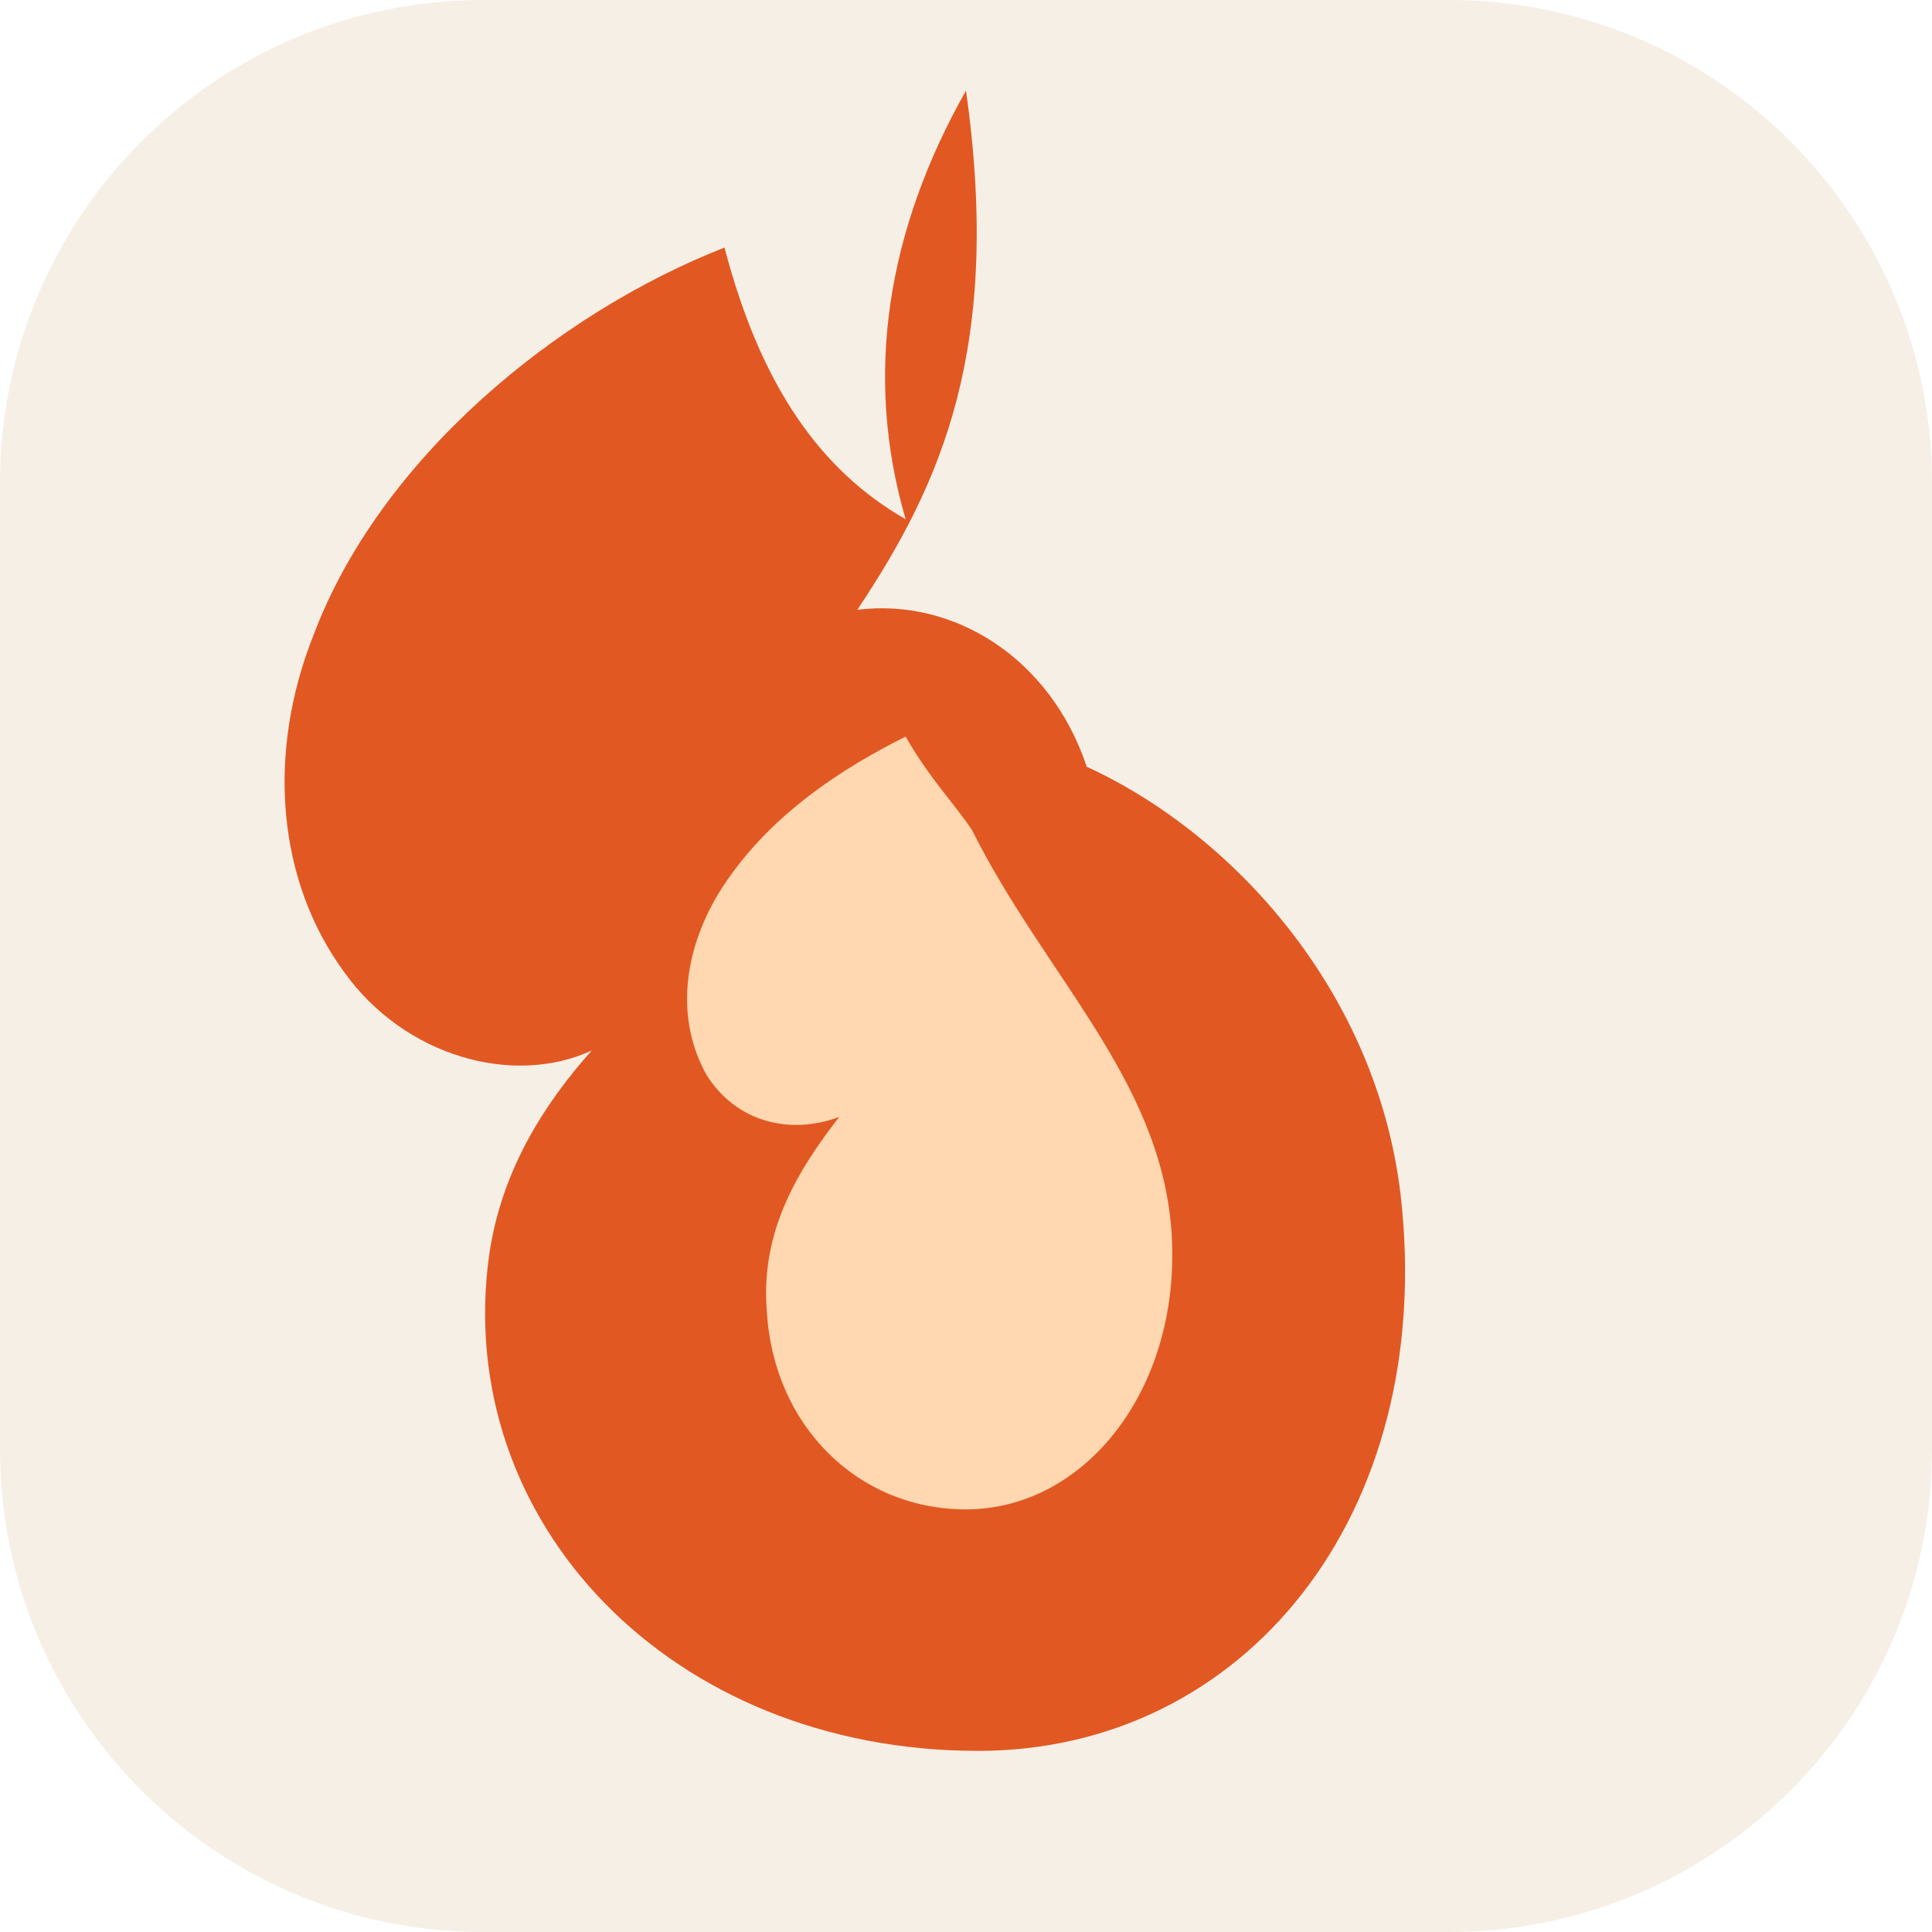
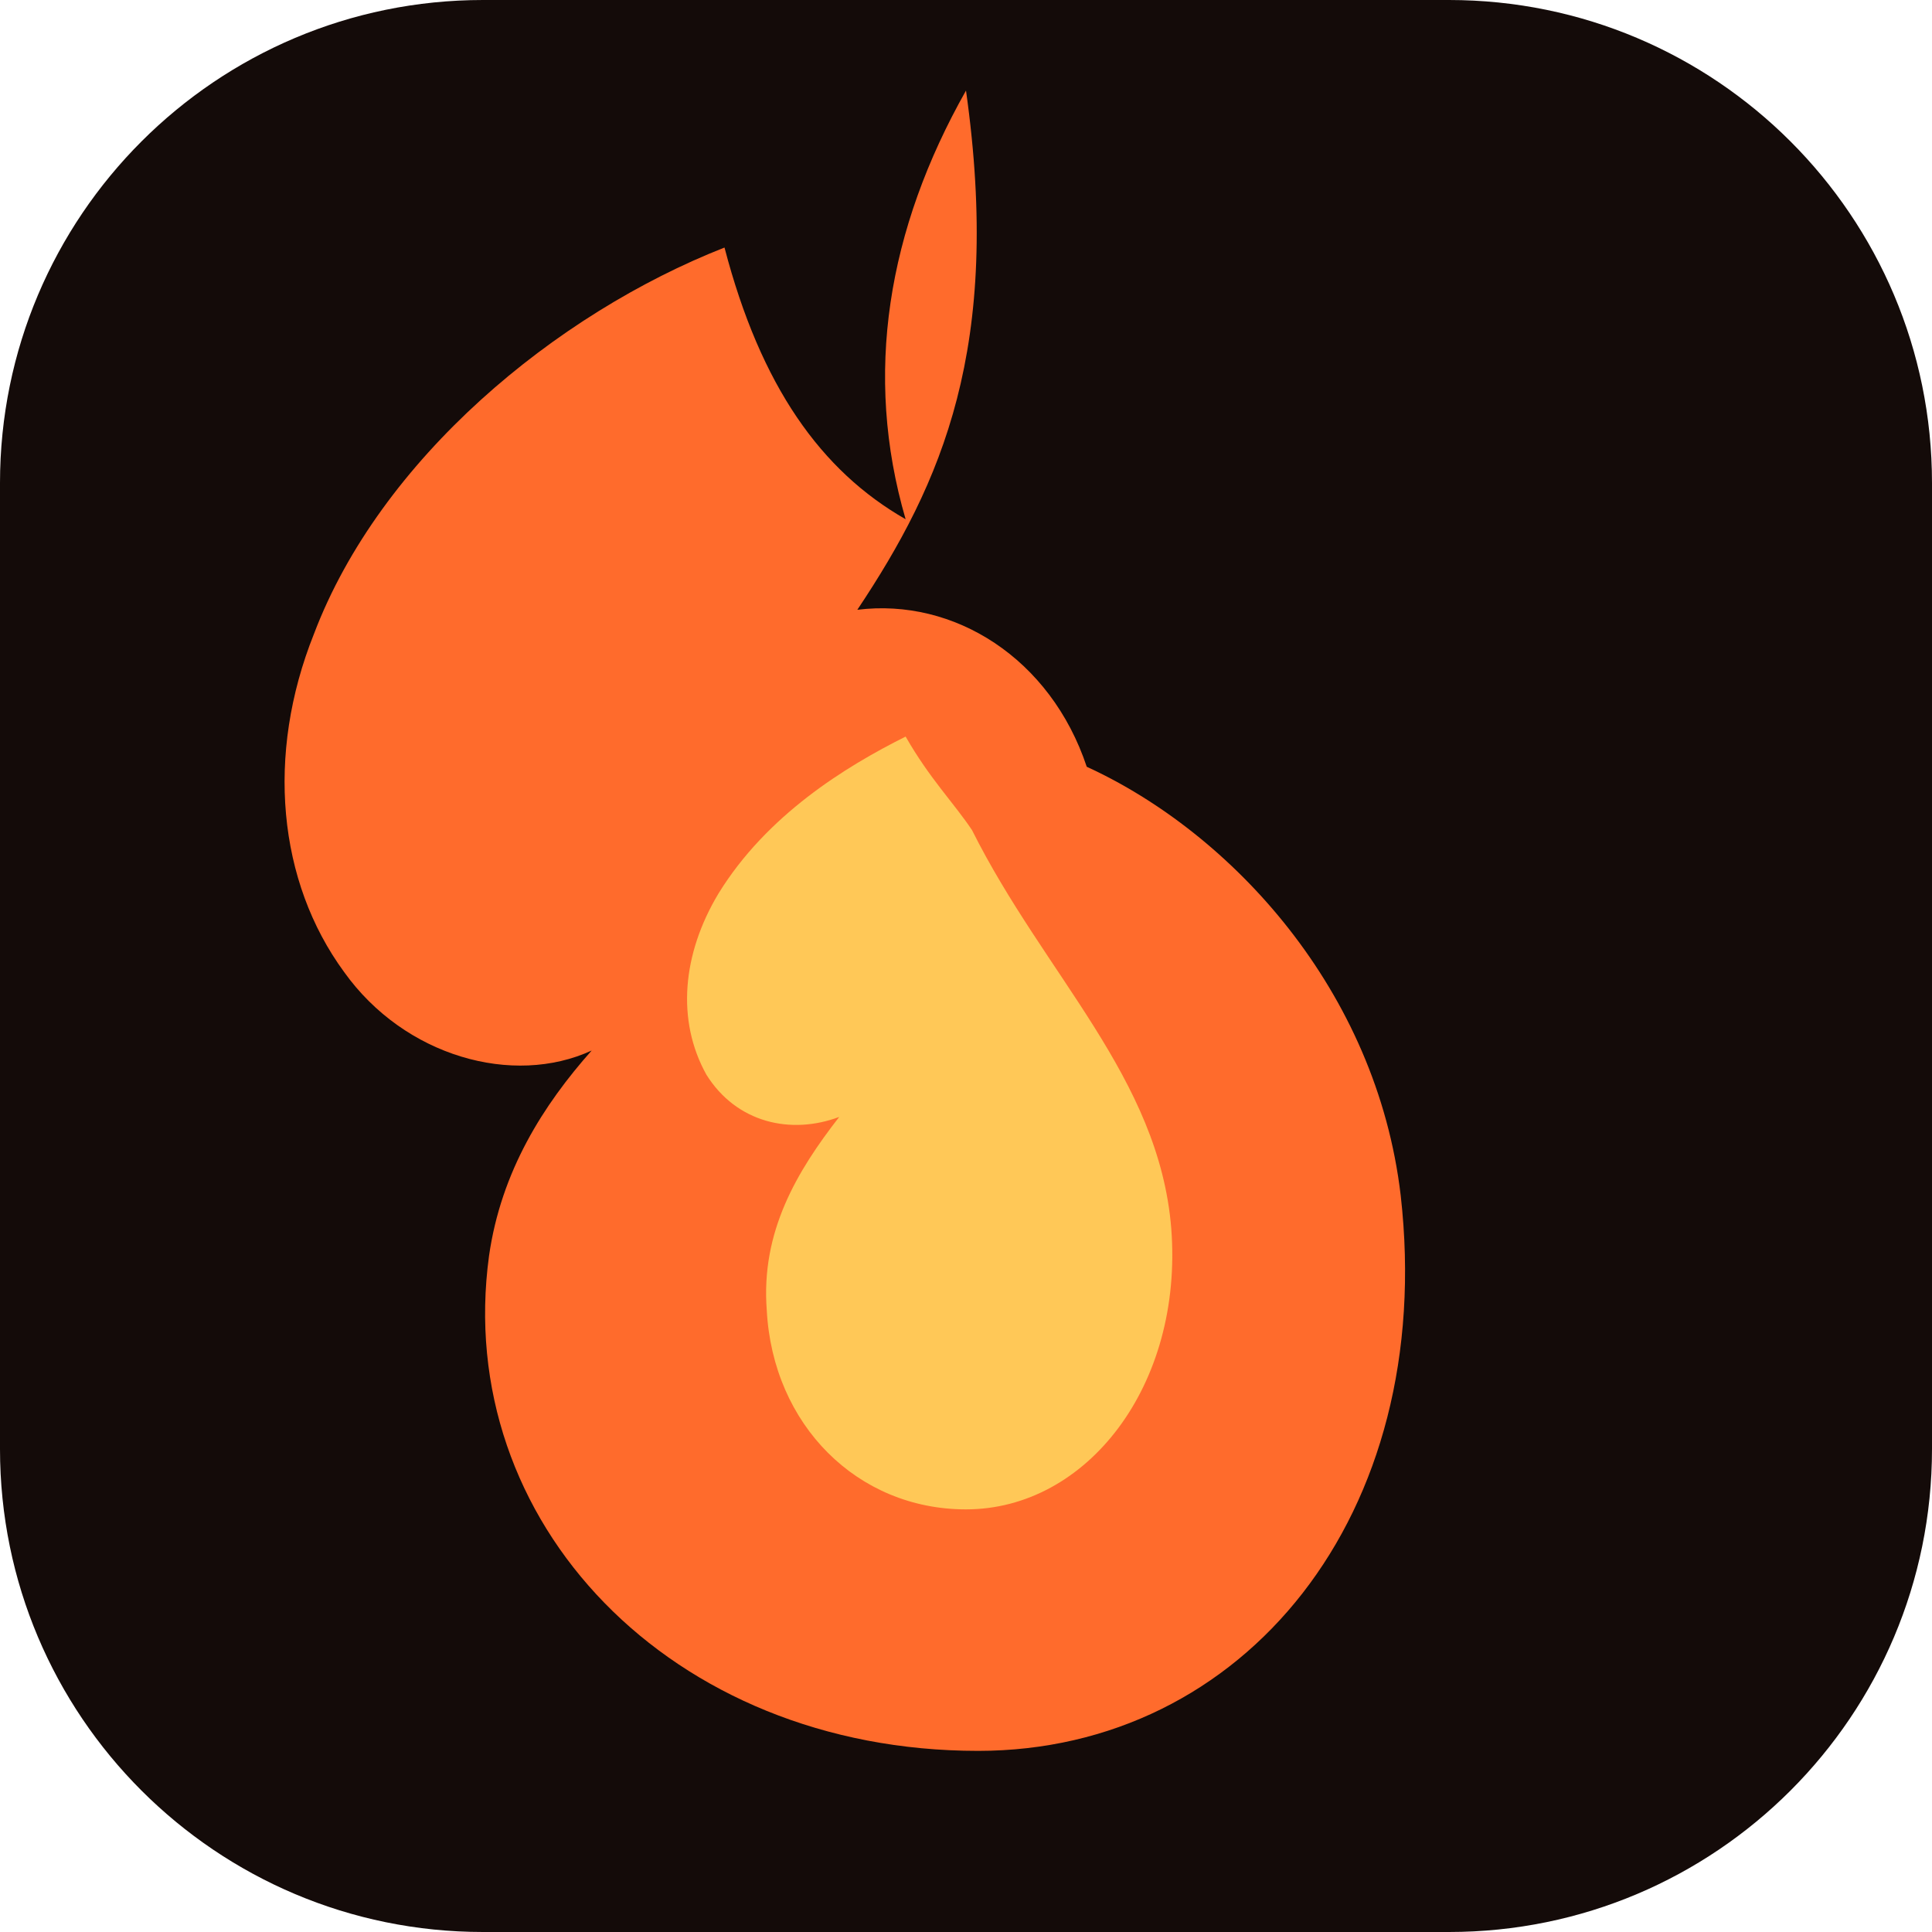
<svg xmlns="http://www.w3.org/2000/svg" viewBox="0 0 64 64">
-   <rect width="64" height="64" rx="16" fill="#F6EFE6" />
-   <path fill="#E25822" d="M32 3c1.2 8.5-.8 13-3.6 17.2 3.2-.4 6.4 1.6 7.6 5.2 4.8 2.2 9.6 7.4 10.4 14.2C47.6 50.2 41.2 58 32.4 58 22.2 58 15 50.4 16.2 41.6c.4-2.8 1.8-5 3.4-6.8-2.6 1.2-6.2.2-8.2-2.6-2.2-3-2.6-7.2-1-11.2C12.6 15.2 18.4 10.4 24 8.2 25.2 12.8 27.2 15.6 30 17.2 28.6 12.4 29.4 7.6 32 3z" />
-   <path fill="#FFD7B0" d="M32.2 27.5c2.4 4.8 6.2 8.2 6.6 13.2.4 5.2-2.8 9.3-6.8 9.3-3.6 0-6.4-2.8-6.6-6.6-.2-2.6 1-4.6 2.4-6.4-1.6.6-3.4.2-4.4-1.4-1-1.8-.8-4 .4-6 1.6-2.6 4.2-4.2 6.2-5.2.8 1.4 1.6 2.2 2.2 3.1z" />
+   <rect width="64" height="64" rx="16" fill="#140B09" />
+   <path fill="#FF6B2C" d="M32 3c1.2 8.5-.8 13-3.6 17.2 3.2-.4 6.4 1.6 7.6 5.2 4.8 2.2 9.6 7.4 10.4 14.2C47.6 50.2 41.2 58 32.4 58 22.2 58 15 50.4 16.2 41.6c.4-2.8 1.8-5 3.4-6.8-2.6 1.2-6.2.2-8.2-2.6-2.2-3-2.6-7.2-1-11.2C12.6 15.2 18.4 10.4 24 8.2 25.2 12.8 27.2 15.6 30 17.2 28.6 12.4 29.4 7.6 32 3z" />
+   <path fill="#FFC857" d="M32.2 27.5c2.4 4.8 6.2 8.2 6.6 13.2.4 5.2-2.8 9.3-6.8 9.3-3.6 0-6.4-2.8-6.6-6.6-.2-2.6 1-4.6 2.4-6.4-1.6.6-3.4.2-4.4-1.4-1-1.8-.8-4 .4-6 1.6-2.6 4.2-4.2 6.2-5.2.8 1.4 1.6 2.2 2.2 3.1z" />
</svg>
